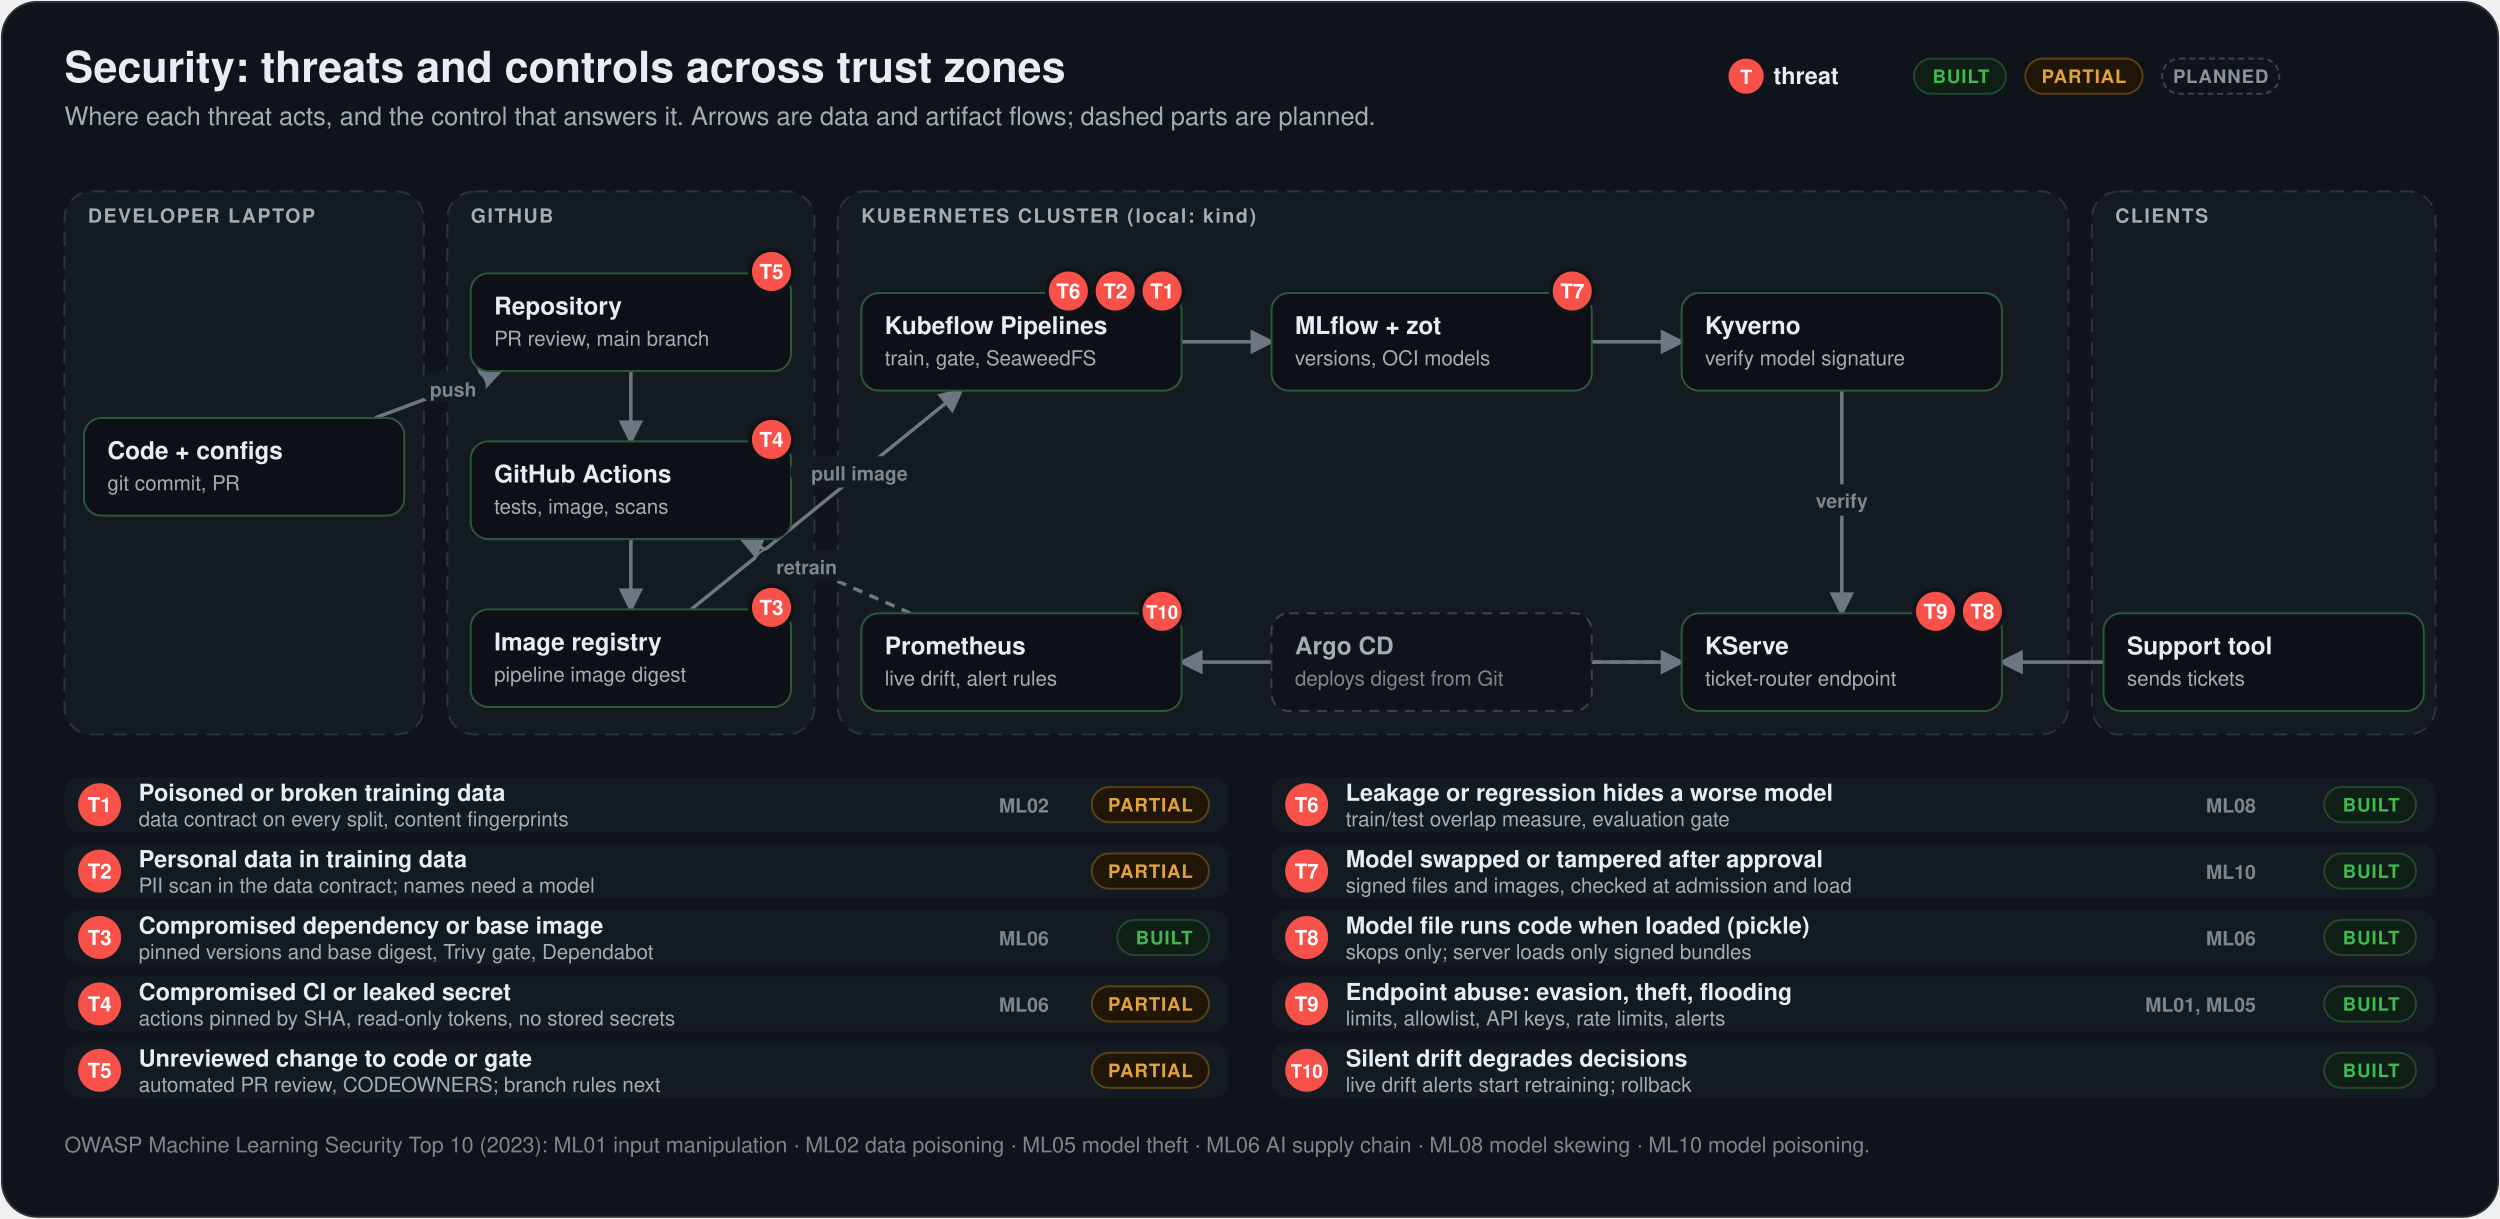
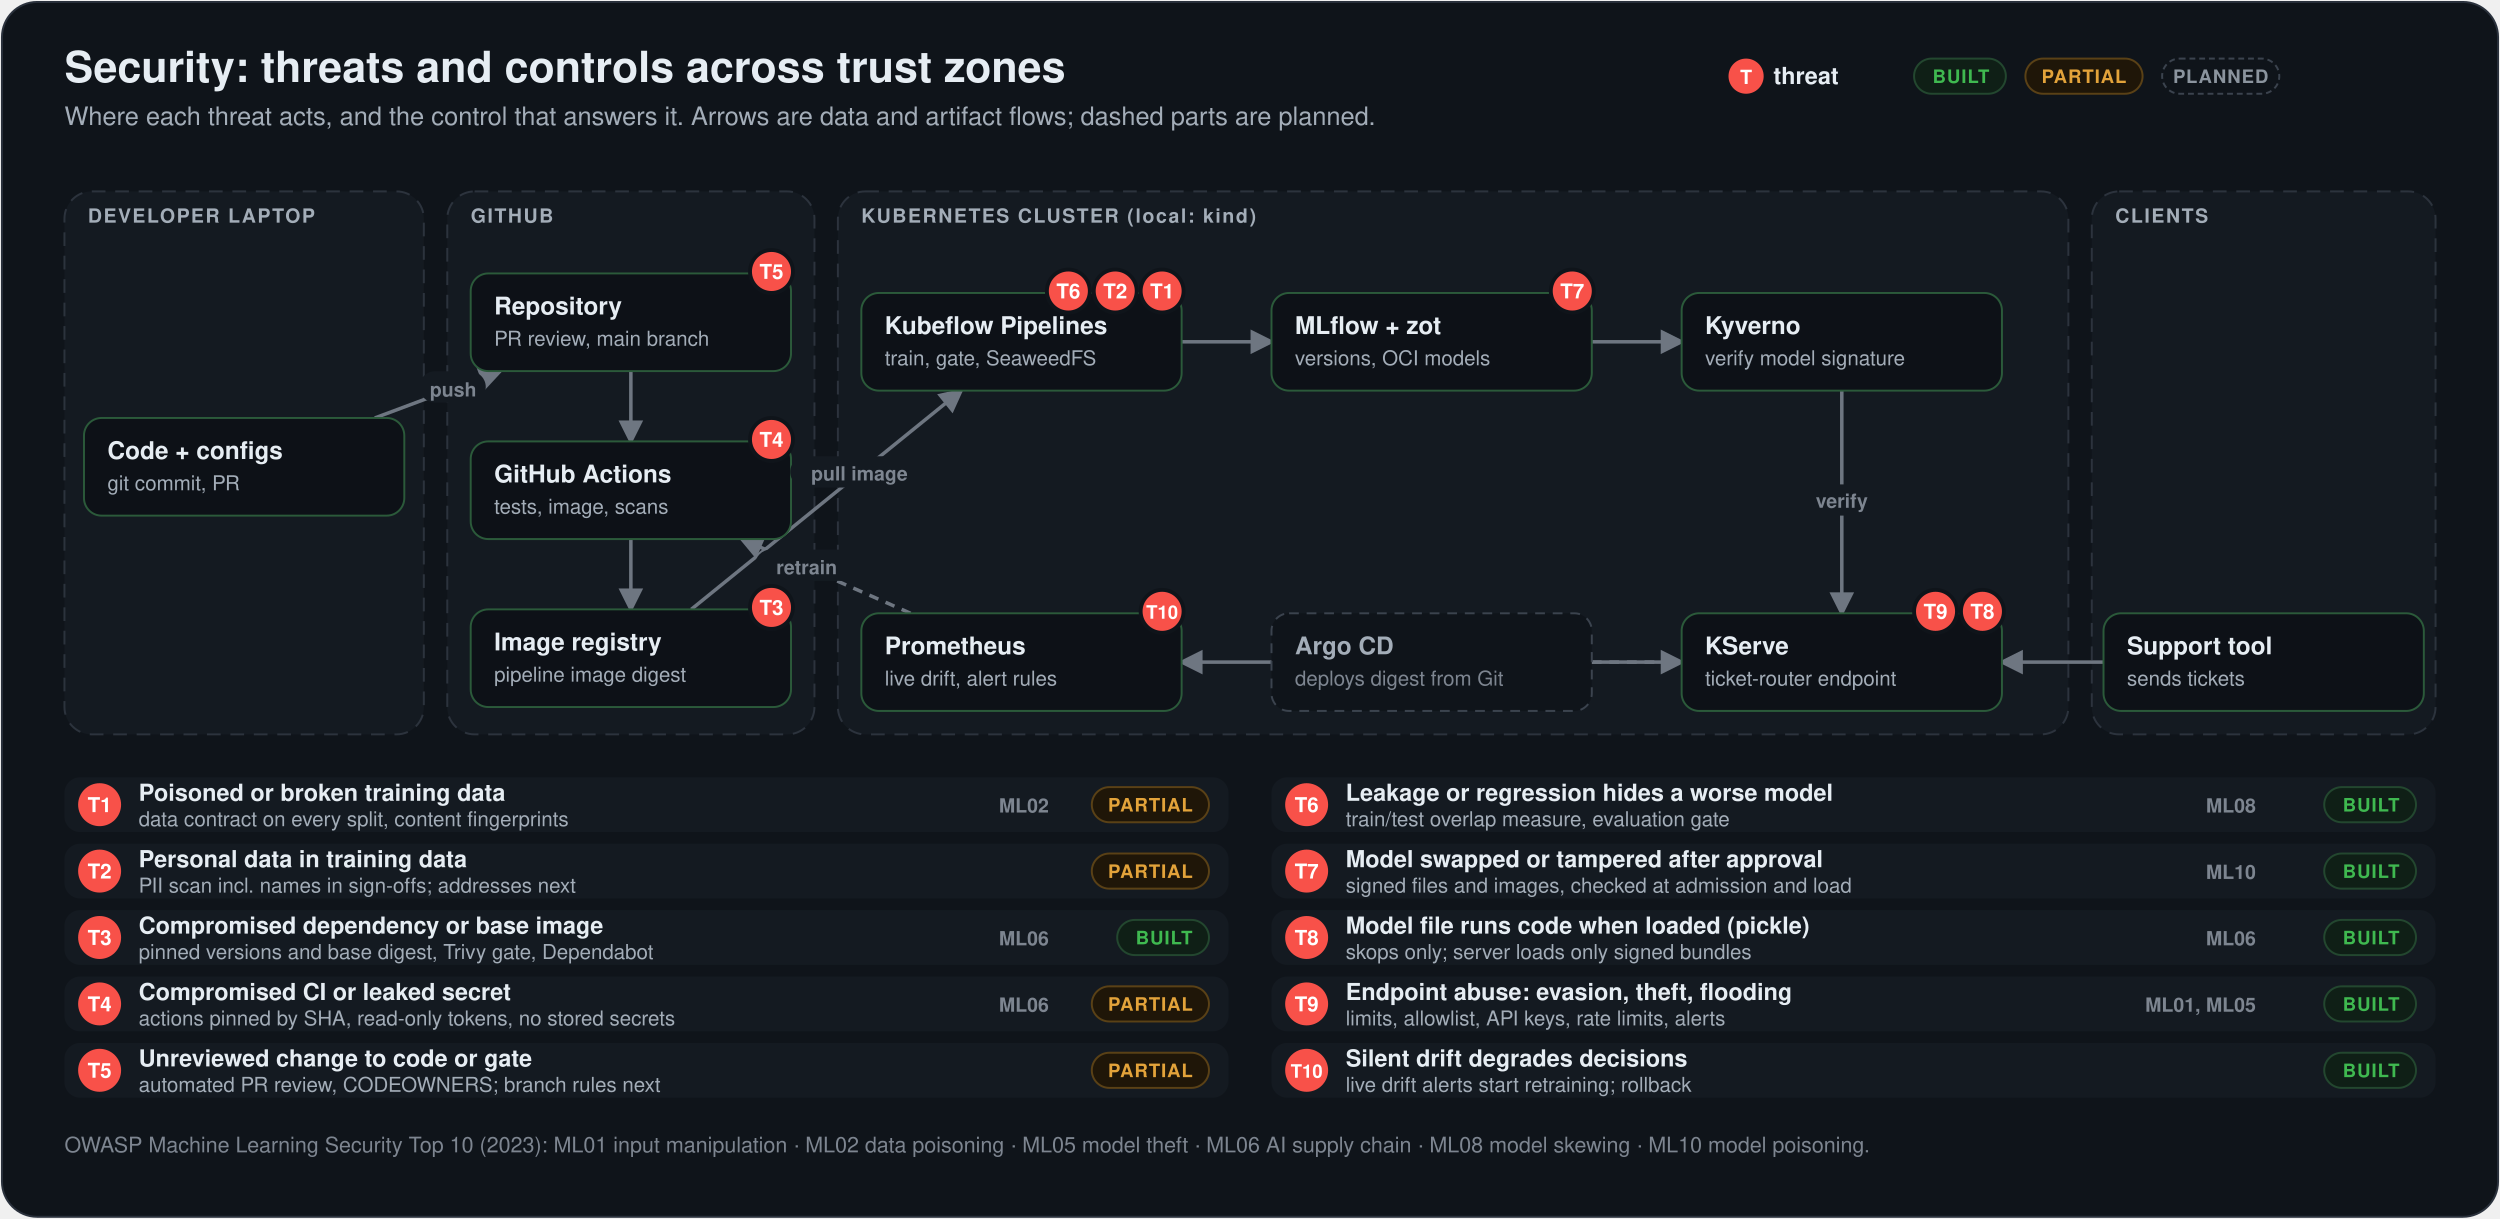
<svg xmlns="http://www.w3.org/2000/svg" width="1280" height="624" viewBox="0 0 1280 624" role="img" aria-labelledby="title desc" font-family="-apple-system, BlinkMacSystemFont, 'Segoe UI', Helvetica, Arial, sans-serif">
  <defs>
    <marker id="arrow" viewBox="0 0 10 10" refX="8.5" refY="5" markerWidth="7" markerHeight="7" orient="auto-start-reverse">
      <path d="M0 0 L10 5 L0 10 z" fill="#6e7681" />
    </marker>
  </defs>
  <rect x="1" y="1" width="1278" height="622" rx="18" fill="#0f141a" stroke="#2a313c" />
  <text x="33" y="42" font-size="22" font-weight="700" fill="#e6edf3" text-anchor="start">Security: threats and controls across trust zones</text>
  <text x="33" y="64" font-size="13" font-weight="400" fill="#a3adb8" text-anchor="start">Where each threat acts, and the control that answers it. Arrows are data and artifact flows; dashed parts are planned.</text>
  <rect x="980" y="30" width="47" height="18" rx="9" fill="#0f1f16" stroke="#23472f" />
  <text x="1004" y="42.5" font-size="9.5" font-weight="700" fill="#3fb950" text-anchor="middle" letter-spacing="0.5">BUILT</text>
  <rect x="1037" y="30" width="60" height="18" rx="9" fill="#1f1608" stroke="#5a4116" />
  <text x="1067" y="42.5" font-size="9.5" font-weight="700" fill="#e3a33a" text-anchor="middle" letter-spacing="0.5">PARTIAL</text>
  <rect x="1107" y="30" width="60" height="18" rx="9" fill="#0f141a" stroke="#3b434e" stroke-dasharray="3 2" />
  <text x="1137" y="42.5" font-size="9.5" font-weight="700" fill="#8b949e" text-anchor="middle" letter-spacing="0.5">PLANNED</text>
  <circle cx="894" cy="39" r="9" fill="#f85149" />
  <text x="894" y="43" font-size="10" font-weight="700" fill="#ffffff" text-anchor="middle">T</text>
  <text x="908" y="43" font-size="12" font-weight="600" fill="#e6edf3" text-anchor="start">threat</text>
  <rect x="33" y="98" width="184" height="278" rx="14" fill="#141a21" stroke="#2c333d" stroke-dasharray="7 5" />
  <text x="45" y="114" font-size="10" font-weight="700" fill="#a3adb8" text-anchor="start" letter-spacing="0.8">DEVELOPER LAPTOP</text>
  <rect x="229" y="98" width="188" height="278" rx="14" fill="#141a21" stroke="#2c333d" stroke-dasharray="7 5" />
  <text x="241" y="114" font-size="10" font-weight="700" fill="#a3adb8" text-anchor="start" letter-spacing="0.8">GITHUB</text>
  <rect x="429" y="98" width="630" height="278" rx="14" fill="#141a21" stroke="#2c333d" stroke-dasharray="7 5" />
  <text x="441" y="114" font-size="10" font-weight="700" fill="#a3adb8" text-anchor="start" letter-spacing="0.8">KUBERNETES CLUSTER  (local: kind)</text>
  <rect x="1071" y="98" width="176" height="278" rx="14" fill="#141a21" stroke="#2c333d" stroke-dasharray="7 5" />
  <text x="1083" y="114" font-size="10" font-weight="700" fill="#a3adb8" text-anchor="start" letter-spacing="0.8">CLIENTS</text>
  <line x1="191.9" y1="214.0" x2="256.1" y2="190.0" stroke="#6e7681" stroke-width="1.8" marker-end="url(#arrow)" />
  <line x1="323.0" y1="190.0" x2="323.0" y2="226.0" stroke="#6e7681" stroke-width="1.8" marker-end="url(#arrow)" />
  <line x1="323.0" y1="276.0" x2="323.0" y2="312.0" stroke="#6e7681" stroke-width="1.8" marker-end="url(#arrow)" />
  <line x1="353.9" y1="312.0" x2="492.1" y2="200.0" stroke="#6e7681" stroke-width="1.8" marker-end="url(#arrow)" />
  <line x1="605.0" y1="175.0" x2="651.0" y2="175.0" stroke="#6e7681" stroke-width="1.8" marker-end="url(#arrow)" />
  <line x1="815.0" y1="175.0" x2="861.0" y2="175.0" stroke="#6e7681" stroke-width="1.8" marker-end="url(#arrow)" />
  <line x1="815.0" y1="339.0" x2="861.0" y2="339.0" stroke="#6e7681" stroke-width="1.8" stroke-dasharray="5 4" marker-end="url(#arrow)" />
  <line x1="943.0" y1="200.0" x2="943.0" y2="314.0" stroke="#6e7681" stroke-width="1.8" marker-end="url(#arrow)" />
  <line x1="1077.0" y1="339.0" x2="1025.0" y2="339.0" stroke="#6e7681" stroke-width="1.8" marker-end="url(#arrow)" />
  <line x1="861.0" y1="339.0" x2="605.0" y2="339.0" stroke="#6e7681" stroke-width="1.8" marker-end="url(#arrow)" />
  <line x1="466.2" y1="314.0" x2="379.8" y2="276.0" stroke="#6e7681" stroke-width="1.8" stroke-dasharray="5 4" marker-end="url(#arrow)" />
  <rect x="43" y="214" width="164" height="50" rx="9" fill="#0d1117" stroke="#2b5a3a" />
  <text x="55" y="235" font-size="12.5" font-weight="600" fill="#e6edf3" text-anchor="start">Code + configs</text>
  <text x="55" y="251" font-size="10.5" font-weight="400" fill="#a3adb8" text-anchor="start">git commit, PR</text>
  <rect x="241" y="140" width="164" height="50" rx="9" fill="#0d1117" stroke="#2b5a3a" />
  <text x="253" y="161" font-size="12.5" font-weight="600" fill="#e6edf3" text-anchor="start">Repository</text>
  <text x="253" y="177" font-size="10.5" font-weight="400" fill="#a3adb8" text-anchor="start">PR review, main branch</text>
  <rect x="241" y="226" width="164" height="50" rx="9" fill="#0d1117" stroke="#2b5a3a" />
  <text x="253" y="247" font-size="12.5" font-weight="600" fill="#e6edf3" text-anchor="start">GitHub Actions</text>
  <text x="253" y="263" font-size="10.5" font-weight="400" fill="#a3adb8" text-anchor="start">tests, image, scans</text>
  <rect x="241" y="312" width="164" height="50" rx="9" fill="#0d1117" stroke="#2b5a3a" />
  <text x="253" y="333" font-size="12.5" font-weight="600" fill="#e6edf3" text-anchor="start">Image registry</text>
  <text x="253" y="349" font-size="10.5" font-weight="400" fill="#a3adb8" text-anchor="start">pipeline image digest</text>
  <rect x="441" y="150" width="164" height="50" rx="9" fill="#0d1117" stroke="#2b5a3a" />
  <text x="453" y="171" font-size="12.5" font-weight="600" fill="#e6edf3" text-anchor="start">Kubeflow Pipelines</text>
  <text x="453" y="187" font-size="10.5" font-weight="400" fill="#a3adb8" text-anchor="start">train, gate, SeaweedFS</text>
  <rect x="651" y="150" width="164" height="50" rx="9" fill="#0d1117" stroke="#2b5a3a" />
  <text x="663" y="171" font-size="12.5" font-weight="600" fill="#e6edf3" text-anchor="start">MLflow + zot</text>
  <text x="663" y="187" font-size="10.5" font-weight="400" fill="#a3adb8" text-anchor="start">versions, OCI models</text>
  <rect x="861" y="150" width="164" height="50" rx="9" fill="#0d1117" stroke="#2b5a3a" />
  <text x="873" y="171" font-size="12.5" font-weight="600" fill="#e6edf3" text-anchor="start">Kyverno</text>
  <text x="873" y="187" font-size="10.5" font-weight="400" fill="#a3adb8" text-anchor="start">verify model signature</text>
  <rect x="441" y="314" width="164" height="50" rx="9" fill="#0d1117" stroke="#2b5a3a" />
  <text x="453" y="335" font-size="12.5" font-weight="600" fill="#e6edf3" text-anchor="start">Prometheus</text>
  <text x="453" y="351" font-size="10.5" font-weight="400" fill="#a3adb8" text-anchor="start">live drift, alert rules</text>
  <rect x="651" y="314" width="164" height="50" rx="9" fill="#0f141a" stroke="#3b434e" stroke-dasharray="5 4" />
  <text x="663" y="335" font-size="12.5" font-weight="600" fill="#a3adb8" text-anchor="start">Argo CD</text>
  <text x="663" y="351" font-size="10.5" font-weight="400" fill="#7d8590" text-anchor="start">deploys digest from Git</text>
  <rect x="861" y="314" width="164" height="50" rx="9" fill="#0d1117" stroke="#2b5a3a" />
  <text x="873" y="335" font-size="12.5" font-weight="600" fill="#e6edf3" text-anchor="start">KServe</text>
  <text x="873" y="351" font-size="10.5" font-weight="400" fill="#a3adb8" text-anchor="start">ticket-router endpoint</text>
  <rect x="1077" y="314" width="164" height="50" rx="9" fill="#0d1117" stroke="#2b5a3a" />
  <text x="1089" y="335" font-size="12.5" font-weight="600" fill="#e6edf3" text-anchor="start">Support tool</text>
  <text x="1089" y="351" font-size="10.5" font-weight="400" fill="#a3adb8" text-anchor="start">sends tickets</text>
  <rect x="214.7" y="190.1" width="34" height="16" rx="8" fill="#141a21" />
  <text x="232" y="203" font-size="10" font-weight="600" fill="#7d8590" text-anchor="middle">push</text>
  <rect x="404.6" y="233.6" width="70" height="16" rx="8" fill="#141a21" />
  <text x="440" y="246" font-size="10" font-weight="600" fill="#7d8590" text-anchor="middle">pull image</text>
  <rect x="920.0" y="248.0" width="46" height="16" rx="8" fill="#141a21" />
  <text x="943" y="260" font-size="10" font-weight="600" fill="#7d8590" text-anchor="middle">verify</text>
  <rect x="386.6" y="281.4" width="52" height="16" rx="8" fill="#141a21" />
  <text x="413" y="294" font-size="10" font-weight="600" fill="#7d8590" text-anchor="middle">retrain</text>
  <circle cx="595" cy="149" r="11" fill="#f85149" stroke="#0f141a" stroke-width="2" />
  <text x="595" y="152.8" font-size="10.5" font-weight="700" fill="#ffffff" text-anchor="middle">T1</text>
  <circle cx="571" cy="149" r="11" fill="#f85149" stroke="#0f141a" stroke-width="2" />
  <text x="571" y="152.8" font-size="10.5" font-weight="700" fill="#ffffff" text-anchor="middle">T2</text>
  <circle cx="395" cy="311" r="11" fill="#f85149" stroke="#0f141a" stroke-width="2" />
  <text x="395" y="314.8" font-size="10.5" font-weight="700" fill="#ffffff" text-anchor="middle">T3</text>
  <circle cx="395" cy="225" r="11" fill="#f85149" stroke="#0f141a" stroke-width="2" />
  <text x="395" y="228.8" font-size="10.5" font-weight="700" fill="#ffffff" text-anchor="middle">T4</text>
  <circle cx="395" cy="139" r="11" fill="#f85149" stroke="#0f141a" stroke-width="2" />
  <text x="395" y="142.8" font-size="10.5" font-weight="700" fill="#ffffff" text-anchor="middle">T5</text>
  <circle cx="547" cy="149" r="11" fill="#f85149" stroke="#0f141a" stroke-width="2" />
  <text x="547" y="152.8" font-size="10.5" font-weight="700" fill="#ffffff" text-anchor="middle">T6</text>
  <circle cx="805" cy="149" r="11" fill="#f85149" stroke="#0f141a" stroke-width="2" />
  <text x="805" y="152.8" font-size="10.5" font-weight="700" fill="#ffffff" text-anchor="middle">T7</text>
  <circle cx="1015" cy="313" r="11" fill="#f85149" stroke="#0f141a" stroke-width="2" />
  <text x="1015" y="316.8" font-size="10.5" font-weight="700" fill="#ffffff" text-anchor="middle">T8</text>
  <circle cx="991" cy="313" r="11" fill="#f85149" stroke="#0f141a" stroke-width="2" />
  <text x="991" y="316.8" font-size="10.5" font-weight="700" fill="#ffffff" text-anchor="middle">T9</text>
  <circle cx="595" cy="313" r="11" fill="#f85149" stroke="#0f141a" stroke-width="2" />
  <text x="595" y="316.8" font-size="9.5" font-weight="700" fill="#ffffff" text-anchor="middle">T10</text>
  <rect x="33" y="398" width="596" height="28" rx="8" fill="#141a21" />
  <circle cx="51" cy="412" r="11" fill="#f85149" />
  <text x="51" y="415.8" font-size="10.5" font-weight="700" fill="#ffffff" text-anchor="middle">T1</text>
  <text x="71" y="410" font-size="12" font-weight="650" fill="#e6edf3" text-anchor="start">Poisoned or broken training data</text>
  <text x="71" y="423" font-size="10.5" font-weight="400" fill="#a3adb8" text-anchor="start">data contract on every split, content fingerprints</text>
  <text x="537" y="416" font-size="10" font-weight="600" fill="#7d8590" text-anchor="end">ML02</text>
  <rect x="559" y="403" width="60" height="18" rx="9" fill="#1f1608" stroke="#5a4116" />
  <text x="589" y="415.5" font-size="9.5" font-weight="700" fill="#e3a33a" text-anchor="middle" letter-spacing="0.5">PARTIAL</text>
  <rect x="33" y="432" width="596" height="28" rx="8" fill="#141a21" />
  <circle cx="51" cy="446" r="11" fill="#f85149" />
  <text x="51" y="449.8" font-size="10.5" font-weight="700" fill="#ffffff" text-anchor="middle">T2</text>
  <text x="71" y="444" font-size="12" font-weight="650" fill="#e6edf3" text-anchor="start">Personal data in training data</text>
-   <text x="71" y="457" font-size="10.5" font-weight="400" fill="#a3adb8" text-anchor="start">PII scan in the data contract; names need a model</text>
+   <text x="71" y="457" font-size="10.5" font-weight="400" fill="#a3adb8" text-anchor="start">PII scan incl. names in sign-offs; addresses next</text>
  <text x="537" y="450" font-size="10" font-weight="600" fill="#7d8590" text-anchor="end" />
  <rect x="559" y="437" width="60" height="18" rx="9" fill="#1f1608" stroke="#5a4116" />
  <text x="589" y="449.5" font-size="9.5" font-weight="700" fill="#e3a33a" text-anchor="middle" letter-spacing="0.5">PARTIAL</text>
  <rect x="33" y="466" width="596" height="28" rx="8" fill="#141a21" />
  <circle cx="51" cy="480" r="11" fill="#f85149" />
  <text x="51" y="483.8" font-size="10.5" font-weight="700" fill="#ffffff" text-anchor="middle">T3</text>
  <text x="71" y="478" font-size="12" font-weight="650" fill="#e6edf3" text-anchor="start">Compromised dependency or base image</text>
  <text x="71" y="491" font-size="10.5" font-weight="400" fill="#a3adb8" text-anchor="start">pinned versions and base digest, Trivy gate, Dependabot</text>
  <text x="537" y="484" font-size="10" font-weight="600" fill="#7d8590" text-anchor="end">ML06</text>
  <rect x="572" y="471" width="47" height="18" rx="9" fill="#0f1f16" stroke="#23472f" />
  <text x="596" y="483.5" font-size="9.5" font-weight="700" fill="#3fb950" text-anchor="middle" letter-spacing="0.5">BUILT</text>
  <rect x="33" y="500" width="596" height="28" rx="8" fill="#141a21" />
  <circle cx="51" cy="514" r="11" fill="#f85149" />
  <text x="51" y="517.8" font-size="10.5" font-weight="700" fill="#ffffff" text-anchor="middle">T4</text>
  <text x="71" y="512" font-size="12" font-weight="650" fill="#e6edf3" text-anchor="start">Compromised CI or leaked secret</text>
  <text x="71" y="525" font-size="10.5" font-weight="400" fill="#a3adb8" text-anchor="start">actions pinned by SHA, read-only tokens, no stored secrets</text>
  <text x="537" y="518" font-size="10" font-weight="600" fill="#7d8590" text-anchor="end">ML06</text>
  <rect x="559" y="505" width="60" height="18" rx="9" fill="#1f1608" stroke="#5a4116" />
  <text x="589" y="517.5" font-size="9.5" font-weight="700" fill="#e3a33a" text-anchor="middle" letter-spacing="0.5">PARTIAL</text>
  <rect x="33" y="534" width="596" height="28" rx="8" fill="#141a21" />
  <circle cx="51" cy="548" r="11" fill="#f85149" />
  <text x="51" y="551.8" font-size="10.5" font-weight="700" fill="#ffffff" text-anchor="middle">T5</text>
  <text x="71" y="546" font-size="12" font-weight="650" fill="#e6edf3" text-anchor="start">Unreviewed change to code or gate</text>
  <text x="71" y="559" font-size="10.5" font-weight="400" fill="#a3adb8" text-anchor="start">automated PR review, CODEOWNERS; branch rules next</text>
  <text x="537" y="552" font-size="10" font-weight="600" fill="#7d8590" text-anchor="end" />
  <rect x="559" y="539" width="60" height="18" rx="9" fill="#1f1608" stroke="#5a4116" />
  <text x="589" y="551.5" font-size="9.5" font-weight="700" fill="#e3a33a" text-anchor="middle" letter-spacing="0.5">PARTIAL</text>
  <rect x="651" y="398" width="596" height="28" rx="8" fill="#141a21" />
  <circle cx="669" cy="412" r="11" fill="#f85149" />
  <text x="669" y="415.8" font-size="10.5" font-weight="700" fill="#ffffff" text-anchor="middle">T6</text>
  <text x="689" y="410" font-size="12" font-weight="650" fill="#e6edf3" text-anchor="start">Leakage or regression hides a worse model</text>
  <text x="689" y="423" font-size="10.5" font-weight="400" fill="#a3adb8" text-anchor="start">train/test overlap measure, evaluation gate</text>
  <text x="1155" y="416" font-size="10" font-weight="600" fill="#7d8590" text-anchor="end">ML08</text>
  <rect x="1190" y="403" width="47" height="18" rx="9" fill="#0f1f16" stroke="#23472f" />
  <text x="1214" y="415.5" font-size="9.5" font-weight="700" fill="#3fb950" text-anchor="middle" letter-spacing="0.5">BUILT</text>
  <rect x="651" y="432" width="596" height="28" rx="8" fill="#141a21" />
  <circle cx="669" cy="446" r="11" fill="#f85149" />
  <text x="669" y="449.8" font-size="10.5" font-weight="700" fill="#ffffff" text-anchor="middle">T7</text>
  <text x="689" y="444" font-size="12" font-weight="650" fill="#e6edf3" text-anchor="start">Model swapped or tampered after approval</text>
  <text x="689" y="457" font-size="10.5" font-weight="400" fill="#a3adb8" text-anchor="start">signed files and images, checked at admission and load</text>
  <text x="1155" y="450" font-size="10" font-weight="600" fill="#7d8590" text-anchor="end">ML10</text>
  <rect x="1190" y="437" width="47" height="18" rx="9" fill="#0f1f16" stroke="#23472f" />
  <text x="1214" y="449.5" font-size="9.5" font-weight="700" fill="#3fb950" text-anchor="middle" letter-spacing="0.5">BUILT</text>
  <rect x="651" y="466" width="596" height="28" rx="8" fill="#141a21" />
  <circle cx="669" cy="480" r="11" fill="#f85149" />
  <text x="669" y="483.8" font-size="10.5" font-weight="700" fill="#ffffff" text-anchor="middle">T8</text>
  <text x="689" y="478" font-size="12" font-weight="650" fill="#e6edf3" text-anchor="start">Model file runs code when loaded (pickle)</text>
  <text x="689" y="491" font-size="10.5" font-weight="400" fill="#a3adb8" text-anchor="start">skops only; server loads only signed bundles</text>
  <text x="1155" y="484" font-size="10" font-weight="600" fill="#7d8590" text-anchor="end">ML06</text>
  <rect x="1190" y="471" width="47" height="18" rx="9" fill="#0f1f16" stroke="#23472f" />
  <text x="1214" y="483.5" font-size="9.5" font-weight="700" fill="#3fb950" text-anchor="middle" letter-spacing="0.5">BUILT</text>
  <rect x="651" y="500" width="596" height="28" rx="8" fill="#141a21" />
  <circle cx="669" cy="514" r="11" fill="#f85149" />
  <text x="669" y="517.8" font-size="10.5" font-weight="700" fill="#ffffff" text-anchor="middle">T9</text>
  <text x="689" y="512" font-size="12" font-weight="650" fill="#e6edf3" text-anchor="start">Endpoint abuse: evasion, theft, flooding</text>
  <text x="689" y="525" font-size="10.5" font-weight="400" fill="#a3adb8" text-anchor="start">limits, allowlist, API keys, rate limits, alerts</text>
  <text x="1155" y="518" font-size="10" font-weight="600" fill="#7d8590" text-anchor="end">ML01, ML05</text>
  <rect x="1190" y="505" width="47" height="18" rx="9" fill="#0f1f16" stroke="#23472f" />
  <text x="1214" y="517.5" font-size="9.5" font-weight="700" fill="#3fb950" text-anchor="middle" letter-spacing="0.5">BUILT</text>
  <rect x="651" y="534" width="596" height="28" rx="8" fill="#141a21" />
  <circle cx="669" cy="548" r="11" fill="#f85149" />
  <text x="669" y="551.8" font-size="9.5" font-weight="700" fill="#ffffff" text-anchor="middle">T10</text>
  <text x="689" y="546" font-size="12" font-weight="650" fill="#e6edf3" text-anchor="start">Silent drift degrades decisions</text>
  <text x="689" y="559" font-size="10.5" font-weight="400" fill="#a3adb8" text-anchor="start">live drift alerts start retraining; rollback</text>
  <text x="1155" y="552" font-size="10" font-weight="600" fill="#7d8590" text-anchor="end" />
  <rect x="1190" y="539" width="47" height="18" rx="9" fill="#0f1f16" stroke="#23472f" />
  <text x="1214" y="551.5" font-size="9.5" font-weight="700" fill="#3fb950" text-anchor="middle" letter-spacing="0.5">BUILT</text>
  <text x="33" y="590" font-size="11" font-weight="500" fill="#7d8590" text-anchor="start">OWASP Machine Learning Security Top 10 (2023): ML01 input manipulation · ML02 data poisoning · ML05 model theft · ML06 AI supply chain · ML08 model skewing · ML10 model poisoning.</text>
</svg>
